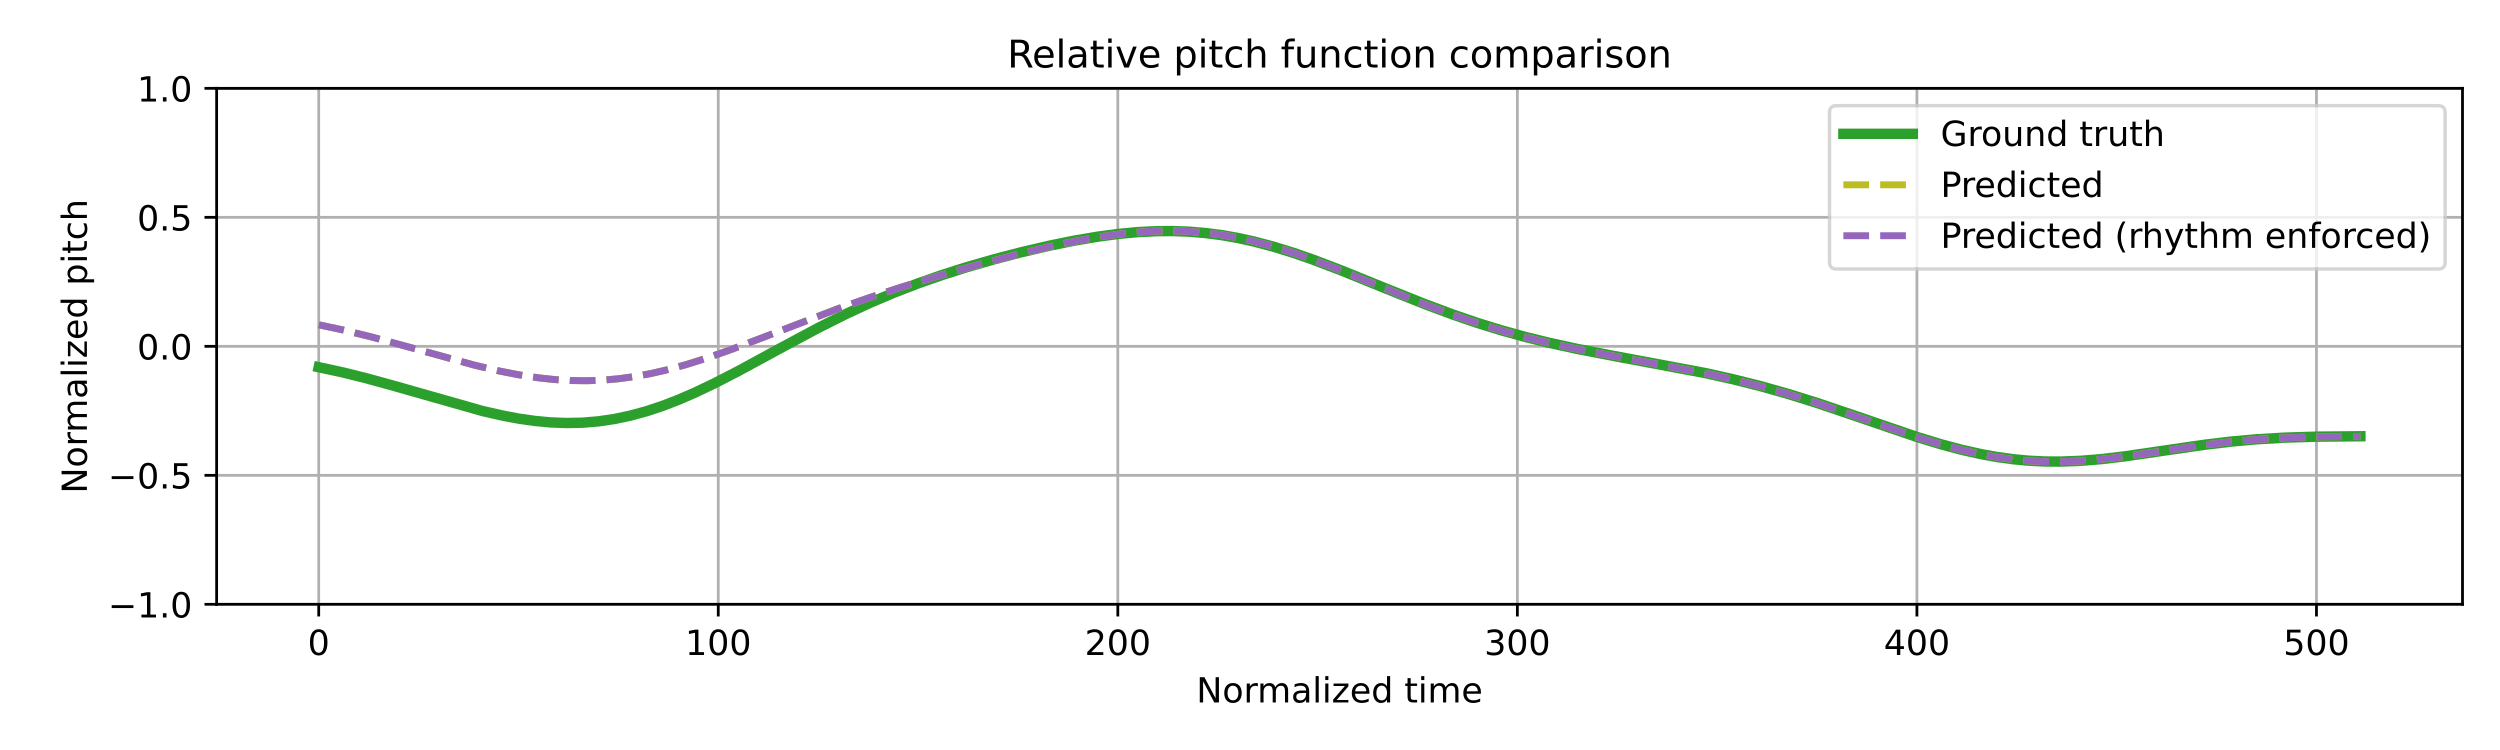
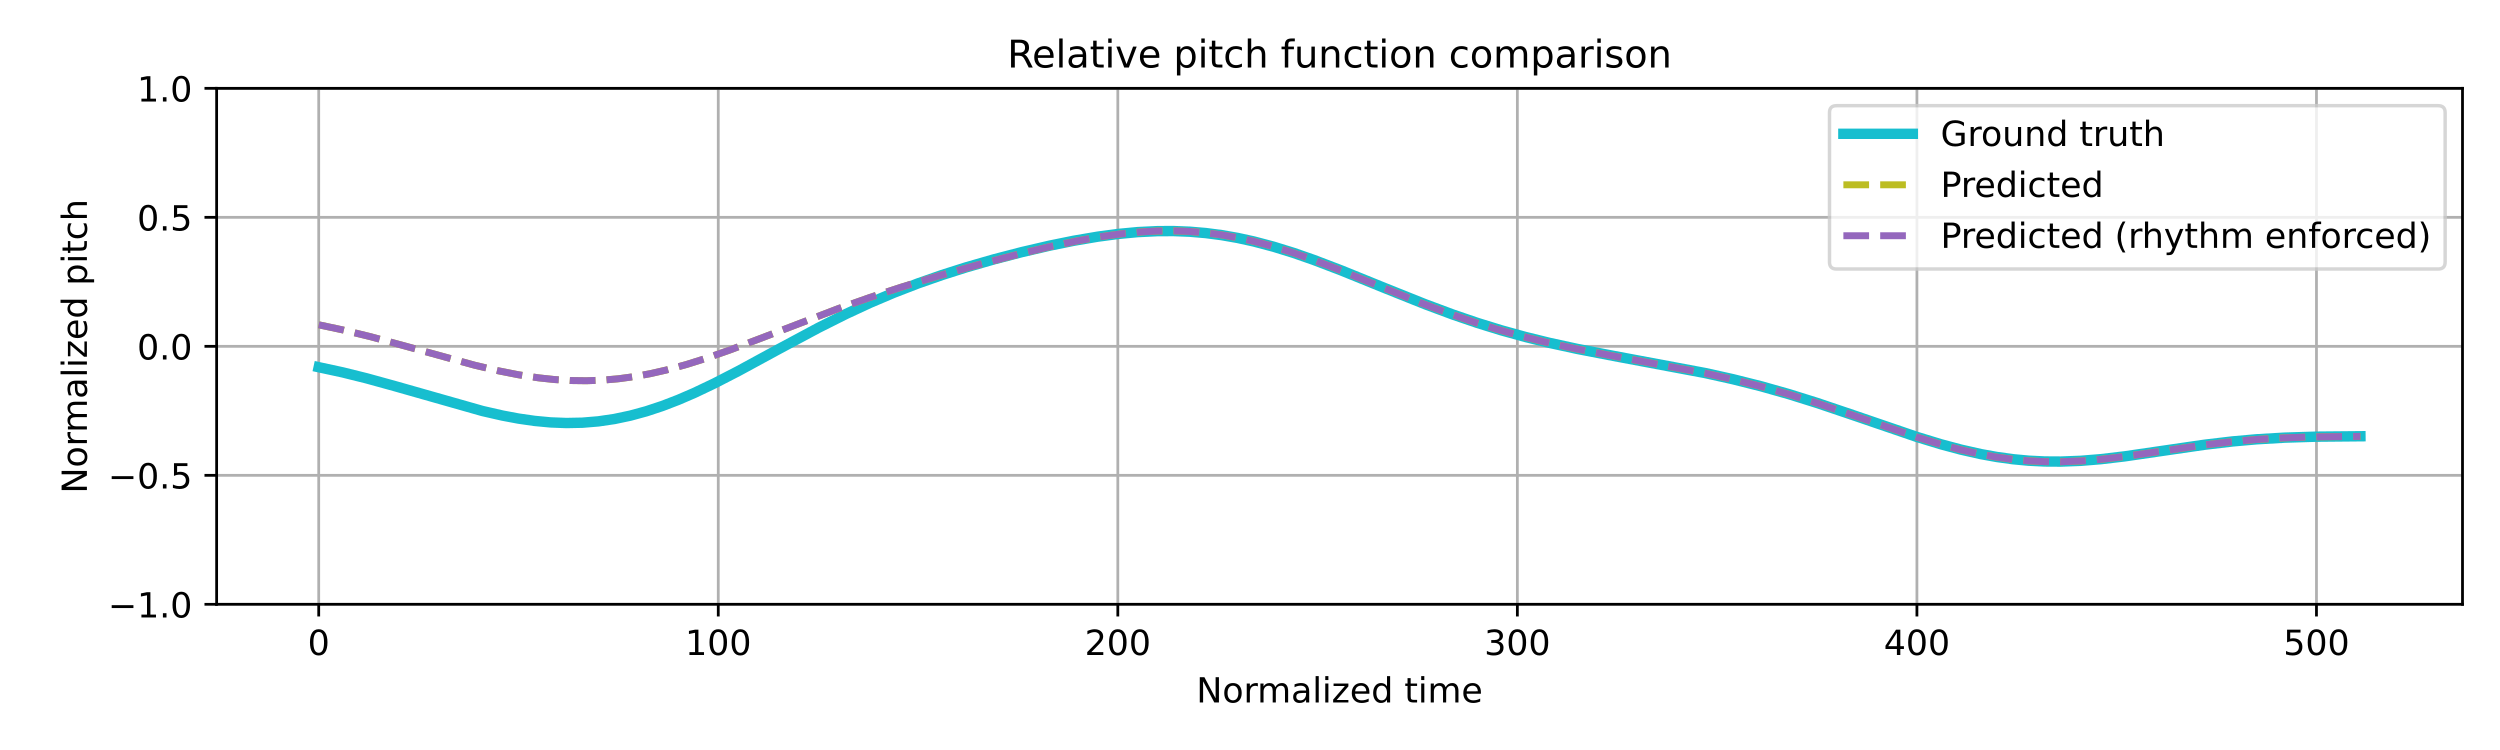
<svg xmlns="http://www.w3.org/2000/svg" xmlns:xlink="http://www.w3.org/1999/xlink" width="720pt" height="216pt" viewBox="0 0 720 216" version="1.1">
  <defs>
    <style type="text/css">*{stroke-linejoin: round; stroke-linecap: butt}</style>
  </defs>
  <g id="figure_1">
    <g id="patch_1">
      <path d="M 0 216  L 720 216  L 720 0  L 0 0  z " style="fill: #ffffff" />
    </g>
    <g id="axes_1">
      <g id="patch_2">
        <path d="M 62.39 174.04  L 709.2 174.04  L 709.2 25.44  L 62.39 25.44  z " style="fill: #ffffff" />
      </g>
      <g id="matplotlib.axis_1">
        <g id="xtick_1">
          <g id="line2d_1">
-             <path d="M 91.79 174.04  L 91.79 25.44  " clip-path="url(#p977c2be54b)" style="fill: none; stroke: #b0b0b0; stroke-width: 0.8; stroke-linecap: square" />
+             <path d="M 91.79 174.04  L 91.79 25.44  " clip-path="url(#pd53ad30698)" style="fill: none; stroke: #b0b0b0; stroke-width: 0.8; stroke-linecap: square" />
          </g>
          <g id="line2d_2">
            <defs>
-               <path id="m5c13a7e410" d="M 0 0  L 0 3.5  " style="stroke: #000000; stroke-width: 0.8" />
-             </defs>
-             <g>
-               <use xlink:href="#m5c13a7e410" x="91.79" y="174.04" style="stroke: #000000; stroke-width: 0.8" />
+               <path id="m71a810848a" d="M 0 0  L 0 3.5  " style="stroke: #000000; stroke-width: 0.8" />
+             </defs>
+             <g>
+               <use xlink:href="#m71a810848a" x="91.79" y="174.04" style="stroke: #000000; stroke-width: 0.8" />
            </g>
          </g>
          <g id="text_1">
            <g transform="translate(88.60921 188.6384) scale(0.1 -0.1)">
              <defs>
                <path id="DejaVuSans-30" d="M 2034 4250  Q 1547 4250 1301 3770  Q 1056 3291 1056 2328  Q 1056 1369 1301 889  Q 1547 409 2034 409  Q 2525 409 2770 889  Q 3016 1369 3016 2328  Q 3016 3291 2770 3770  Q 2525 4250 2034 4250  z M 2034 4750  Q 2819 4750 3233 4129  Q 3647 3509 3647 2328  Q 3647 1150 3233 529  Q 2819 -91 2034 -91  Q 1250 -91 836 529  Q 422 1150 422 2328  Q 422 3509 836 4129  Q 1250 4750 2034 4750  z " transform="scale(0.015625)" />
              </defs>
              <use xlink:href="#DejaVuSans-30" />
            </g>
          </g>
        </g>
        <g id="xtick_2">
          <g id="line2d_3">
-             <path d="M 206.861 174.04  L 206.861 25.44  " clip-path="url(#p977c2be54b)" style="fill: none; stroke: #b0b0b0; stroke-width: 0.8; stroke-linecap: square" />
+             <path d="M 206.861 174.04  L 206.861 25.44  " clip-path="url(#pd53ad30698)" style="fill: none; stroke: #b0b0b0; stroke-width: 0.8; stroke-linecap: square" />
          </g>
          <g id="line2d_4">
            <g>
-               <use xlink:href="#m5c13a7e410" x="206.861" y="174.04" style="stroke: #000000; stroke-width: 0.8" />
+               <use xlink:href="#m71a810848a" x="206.861" y="174.04" style="stroke: #000000; stroke-width: 0.8" />
            </g>
          </g>
          <g id="text_2">
            <g transform="translate(197.317 188.6384) scale(0.1 -0.1)">
              <defs>
                <path id="DejaVuSans-31" d="M 794 531  L 1825 531  L 1825 4091  L 703 3866  L 703 4441  L 1819 4666  L 2450 4666  L 2450 531  L 3481 531  L 3481 0  L 794 0  L 794 531  z " transform="scale(0.015625)" />
              </defs>
              <use xlink:href="#DejaVuSans-31" />
              <use xlink:href="#DejaVuSans-30" transform="translate(63.62305 0)" />
              <use xlink:href="#DejaVuSans-30" transform="translate(127.2461 0)" />
            </g>
          </g>
        </g>
        <g id="xtick_3">
          <g id="line2d_5">
-             <path d="M 321.931 174.04  L 321.931 25.44  " clip-path="url(#p977c2be54b)" style="fill: none; stroke: #b0b0b0; stroke-width: 0.8; stroke-linecap: square" />
+             <path d="M 321.931 174.04  L 321.931 25.44  " clip-path="url(#pd53ad30698)" style="fill: none; stroke: #b0b0b0; stroke-width: 0.8; stroke-linecap: square" />
          </g>
          <g id="line2d_6">
            <g>
-               <use xlink:href="#m5c13a7e410" x="321.931" y="174.04" style="stroke: #000000; stroke-width: 0.8" />
+               <use xlink:href="#m71a810848a" x="321.931" y="174.04" style="stroke: #000000; stroke-width: 0.8" />
            </g>
          </g>
          <g id="text_3">
            <g transform="translate(312.3872 188.6384) scale(0.1 -0.1)">
              <defs>
                <path id="DejaVuSans-32" d="M 1228 531  L 3431 531  L 3431 0  L 469 0  L 469 531  Q 828 903 1448 1529  Q 2069 2156 2228 2338  Q 2531 2678 2651 2914  Q 2772 3150 2772 3378  Q 2772 3750 2511 3984  Q 2250 4219 1831 4219  Q 1534 4219 1204 4116  Q 875 4013 500 3803  L 500 4441  Q 881 4594 1212 4672  Q 1544 4750 1819 4750  Q 2544 4750 2975 4387  Q 3406 4025 3406 3419  Q 3406 3131 3298 2873  Q 3191 2616 2906 2266  Q 2828 2175 2409 1742  Q 1991 1309 1228 531  z " transform="scale(0.015625)" />
              </defs>
              <use xlink:href="#DejaVuSans-32" />
              <use xlink:href="#DejaVuSans-30" transform="translate(63.62305 0)" />
              <use xlink:href="#DejaVuSans-30" transform="translate(127.2461 0)" />
            </g>
          </g>
        </g>
        <g id="xtick_4">
          <g id="line2d_7">
-             <path d="M 437.001 174.04  L 437.001 25.44  " clip-path="url(#p977c2be54b)" style="fill: none; stroke: #b0b0b0; stroke-width: 0.8; stroke-linecap: square" />
+             <path d="M 437.001 174.04  L 437.001 25.44  " clip-path="url(#pd53ad30698)" style="fill: none; stroke: #b0b0b0; stroke-width: 0.8; stroke-linecap: square" />
          </g>
          <g id="line2d_8">
            <g>
-               <use xlink:href="#m5c13a7e410" x="437.001" y="174.04" style="stroke: #000000; stroke-width: 0.8" />
+               <use xlink:href="#m71a810848a" x="437.001" y="174.04" style="stroke: #000000; stroke-width: 0.8" />
            </g>
          </g>
          <g id="text_4">
            <g transform="translate(427.4575 188.6384) scale(0.1 -0.1)">
              <defs>
                <path id="DejaVuSans-33" d="M 2597 2516  Q 3050 2419 3304 2112  Q 3559 1806 3559 1356  Q 3559 666 3084 287  Q 2609 -91 1734 -91  Q 1441 -91 1130 -33  Q 819 25 488 141  L 488 750  Q 750 597 1062 519  Q 1375 441 1716 441  Q 2309 441 2620 675  Q 2931 909 2931 1356  Q 2931 1769 2642 2001  Q 2353 2234 1838 2234  L 1294 2234  L 1294 2753  L 1863 2753  Q 2328 2753 2575 2939  Q 2822 3125 2822 3475  Q 2822 3834 2567 4026  Q 2313 4219 1838 4219  Q 1578 4219 1281 4162  Q 984 4106 628 3988  L 628 4550  Q 988 4650 1302 4700  Q 1616 4750 1894 4750  Q 2613 4750 3031 4423  Q 3450 4097 3450 3541  Q 3450 3153 3228 2886  Q 3006 2619 2597 2516  z " transform="scale(0.015625)" />
              </defs>
              <use xlink:href="#DejaVuSans-33" />
              <use xlink:href="#DejaVuSans-30" transform="translate(63.62305 0)" />
              <use xlink:href="#DejaVuSans-30" transform="translate(127.2461 0)" />
            </g>
          </g>
        </g>
        <g id="xtick_5">
          <g id="line2d_9">
-             <path d="M 552.072 174.04  L 552.072 25.44  " clip-path="url(#p977c2be54b)" style="fill: none; stroke: #b0b0b0; stroke-width: 0.8; stroke-linecap: square" />
+             <path d="M 552.072 174.04  L 552.072 25.44  " clip-path="url(#pd53ad30698)" style="fill: none; stroke: #b0b0b0; stroke-width: 0.8; stroke-linecap: square" />
          </g>
          <g id="line2d_10">
            <g>
-               <use xlink:href="#m5c13a7e410" x="552.072" y="174.04" style="stroke: #000000; stroke-width: 0.8" />
+               <use xlink:href="#m71a810848a" x="552.072" y="174.04" style="stroke: #000000; stroke-width: 0.8" />
            </g>
          </g>
          <g id="text_5">
            <g transform="translate(542.5278 188.6384) scale(0.1 -0.1)">
              <defs>
                <path id="DejaVuSans-34" d="M 2419 4116  L 825 1625  L 2419 1625  L 2419 4116  z M 2253 4666  L 3047 4666  L 3047 1625  L 3713 1625  L 3713 1100  L 3047 1100  L 3047 0  L 2419 0  L 2419 1100  L 313 1100  L 313 1709  L 2253 4666  z " transform="scale(0.015625)" />
              </defs>
              <use xlink:href="#DejaVuSans-34" />
              <use xlink:href="#DejaVuSans-30" transform="translate(63.62305 0)" />
              <use xlink:href="#DejaVuSans-30" transform="translate(127.2461 0)" />
            </g>
          </g>
        </g>
        <g id="xtick_6">
          <g id="line2d_11">
-             <path d="M 667.142 174.04  L 667.142 25.44  " clip-path="url(#p977c2be54b)" style="fill: none; stroke: #b0b0b0; stroke-width: 0.8; stroke-linecap: square" />
+             <path d="M 667.142 174.04  L 667.142 25.44  " clip-path="url(#pd53ad30698)" style="fill: none; stroke: #b0b0b0; stroke-width: 0.8; stroke-linecap: square" />
          </g>
          <g id="line2d_12">
            <g>
-               <use xlink:href="#m5c13a7e410" x="667.142" y="174.04" style="stroke: #000000; stroke-width: 0.8" />
+               <use xlink:href="#m71a810848a" x="667.142" y="174.04" style="stroke: #000000; stroke-width: 0.8" />
            </g>
          </g>
          <g id="text_6">
            <g transform="translate(657.5981 188.6384) scale(0.1 -0.1)">
              <defs>
                <path id="DejaVuSans-35" d="M 691 4666  L 3169 4666  L 3169 4134  L 1269 4134  L 1269 2991  Q 1406 3038 1543 3061  Q 1681 3084 1819 3084  Q 2600 3084 3056 2656  Q 3513 2228 3513 1497  Q 3513 744 3044 326  Q 2575 -91 1722 -91  Q 1428 -91 1123 -41  Q 819 9 494 109  L 494 744  Q 775 591 1075 516  Q 1375 441 1709 441  Q 2250 441 2565 725  Q 2881 1009 2881 1497  Q 2881 1984 2565 2268  Q 2250 2553 1709 2553  Q 1456 2553 1204 2497  Q 953 2441 691 2322  L 691 4666  z " transform="scale(0.015625)" />
              </defs>
              <use xlink:href="#DejaVuSans-35" />
              <use xlink:href="#DejaVuSans-30" transform="translate(63.62305 0)" />
              <use xlink:href="#DejaVuSans-30" transform="translate(127.2461 0)" />
            </g>
          </g>
        </g>
        <g id="text_7">
          <g transform="translate(344.5544 202.3166) scale(0.1 -0.1)">
            <defs>
              <path id="DejaVuSans-4e" d="M 628 4666  L 1478 4666  L 3547 763  L 3547 4666  L 4159 4666  L 4159 0  L 3309 0  L 1241 3903  L 1241 0  L 628 0  L 628 4666  z " transform="scale(0.015625)" />
              <path id="DejaVuSans-6f" d="M 1959 3097  Q 1497 3097 1228 2736  Q 959 2375 959 1747  Q 959 1119 1226 758  Q 1494 397 1959 397  Q 2419 397 2687 759  Q 2956 1122 2956 1747  Q 2956 2369 2687 2733  Q 2419 3097 1959 3097  z M 1959 3584  Q 2709 3584 3137 3096  Q 3566 2609 3566 1747  Q 3566 888 3137 398  Q 2709 -91 1959 -91  Q 1206 -91 779 398  Q 353 888 353 1747  Q 353 2609 779 3096  Q 1206 3584 1959 3584  z " transform="scale(0.015625)" />
              <path id="DejaVuSans-72" d="M 2631 2963  Q 2534 3019 2420 3045  Q 2306 3072 2169 3072  Q 1681 3072 1420 2755  Q 1159 2438 1159 1844  L 1159 0  L 581 0  L 581 3500  L 1159 3500  L 1159 2956  Q 1341 3275 1631 3429  Q 1922 3584 2338 3584  Q 2397 3584 2469 3576  Q 2541 3569 2628 3553  L 2631 2963  z " transform="scale(0.015625)" />
              <path id="DejaVuSans-6d" d="M 3328 2828  Q 3544 3216 3844 3400  Q 4144 3584 4550 3584  Q 5097 3584 5394 3201  Q 5691 2819 5691 2113  L 5691 0  L 5113 0  L 5113 2094  Q 5113 2597 4934 2840  Q 4756 3084 4391 3084  Q 3944 3084 3684 2787  Q 3425 2491 3425 1978  L 3425 0  L 2847 0  L 2847 2094  Q 2847 2600 2669 2842  Q 2491 3084 2119 3084  Q 1678 3084 1418 2786  Q 1159 2488 1159 1978  L 1159 0  L 581 0  L 581 3500  L 1159 3500  L 1159 2956  Q 1356 3278 1631 3431  Q 1906 3584 2284 3584  Q 2666 3584 2933 3390  Q 3200 3197 3328 2828  z " transform="scale(0.015625)" />
              <path id="DejaVuSans-61" d="M 2194 1759  Q 1497 1759 1228 1600  Q 959 1441 959 1056  Q 959 750 1161 570  Q 1363 391 1709 391  Q 2188 391 2477 730  Q 2766 1069 2766 1631  L 2766 1759  L 2194 1759  z M 3341 1997  L 3341 0  L 2766 0  L 2766 531  Q 2569 213 2275 61  Q 1981 -91 1556 -91  Q 1019 -91 701 211  Q 384 513 384 1019  Q 384 1609 779 1909  Q 1175 2209 1959 2209  L 2766 2209  L 2766 2266  Q 2766 2663 2505 2880  Q 2244 3097 1772 3097  Q 1472 3097 1187 3025  Q 903 2953 641 2809  L 641 3341  Q 956 3463 1253 3523  Q 1550 3584 1831 3584  Q 2591 3584 2966 3190  Q 3341 2797 3341 1997  z " transform="scale(0.015625)" />
              <path id="DejaVuSans-6c" d="M 603 4863  L 1178 4863  L 1178 0  L 603 0  L 603 4863  z " transform="scale(0.015625)" />
              <path id="DejaVuSans-69" d="M 603 3500  L 1178 3500  L 1178 0  L 603 0  L 603 3500  z M 603 4863  L 1178 4863  L 1178 4134  L 603 4134  L 603 4863  z " transform="scale(0.015625)" />
              <path id="DejaVuSans-7a" d="M 353 3500  L 3084 3500  L 3084 2975  L 922 459  L 3084 459  L 3084 0  L 275 0  L 275 525  L 2438 3041  L 353 3041  L 353 3500  z " transform="scale(0.015625)" />
              <path id="DejaVuSans-65" d="M 3597 1894  L 3597 1613  L 953 1613  Q 991 1019 1311 708  Q 1631 397 2203 397  Q 2534 397 2845 478  Q 3156 559 3463 722  L 3463 178  Q 3153 47 2828 -22  Q 2503 -91 2169 -91  Q 1331 -91 842 396  Q 353 884 353 1716  Q 353 2575 817 3079  Q 1281 3584 2069 3584  Q 2775 3584 3186 3129  Q 3597 2675 3597 1894  z M 3022 2063  Q 3016 2534 2758 2815  Q 2500 3097 2075 3097  Q 1594 3097 1305 2825  Q 1016 2553 972 2059  L 3022 2063  z " transform="scale(0.015625)" />
              <path id="DejaVuSans-64" d="M 2906 2969  L 2906 4863  L 3481 4863  L 3481 0  L 2906 0  L 2906 525  Q 2725 213 2448 61  Q 2172 -91 1784 -91  Q 1150 -91 751 415  Q 353 922 353 1747  Q 353 2572 751 3078  Q 1150 3584 1784 3584  Q 2172 3584 2448 3432  Q 2725 3281 2906 2969  z M 947 1747  Q 947 1113 1208 752  Q 1469 391 1925 391  Q 2381 391 2643 752  Q 2906 1113 2906 1747  Q 2906 2381 2643 2742  Q 2381 3103 1925 3103  Q 1469 3103 1208 2742  Q 947 2381 947 1747  z " transform="scale(0.015625)" />
              <path id="DejaVuSans-20" transform="scale(0.015625)" />
              <path id="DejaVuSans-74" d="M 1172 4494  L 1172 3500  L 2356 3500  L 2356 3053  L 1172 3053  L 1172 1153  Q 1172 725 1289 603  Q 1406 481 1766 481  L 2356 481  L 2356 0  L 1766 0  Q 1100 0 847 248  Q 594 497 594 1153  L 594 3053  L 172 3053  L 172 3500  L 594 3500  L 594 4494  L 1172 4494  z " transform="scale(0.015625)" />
            </defs>
            <use xlink:href="#DejaVuSans-4e" />
            <use xlink:href="#DejaVuSans-6f" transform="translate(74.80469 0)" />
            <use xlink:href="#DejaVuSans-72" transform="translate(135.9863 0)" />
            <use xlink:href="#DejaVuSans-6d" transform="translate(175.3496 0)" />
            <use xlink:href="#DejaVuSans-61" transform="translate(272.7617 0)" />
            <use xlink:href="#DejaVuSans-6c" transform="translate(334.041 0)" />
            <use xlink:href="#DejaVuSans-69" transform="translate(361.8242 0)" />
            <use xlink:href="#DejaVuSans-7a" transform="translate(389.6074 0)" />
            <use xlink:href="#DejaVuSans-65" transform="translate(442.0977 0)" />
            <use xlink:href="#DejaVuSans-64" transform="translate(503.6211 0)" />
            <use xlink:href="#DejaVuSans-20" transform="translate(567.0977 0)" />
            <use xlink:href="#DejaVuSans-74" transform="translate(598.8848 0)" />
            <use xlink:href="#DejaVuSans-69" transform="translate(638.0938 0)" />
            <use xlink:href="#DejaVuSans-6d" transform="translate(665.877 0)" />
            <use xlink:href="#DejaVuSans-65" transform="translate(763.2891 0)" />
          </g>
        </g>
      </g>
      <g id="matplotlib.axis_2">
        <g id="ytick_1">
          <g id="line2d_13">
-             <path d="M 62.39 174.04  L 709.2 174.04  " clip-path="url(#p977c2be54b)" style="fill: none; stroke: #b0b0b0; stroke-width: 0.8; stroke-linecap: square" />
+             <path d="M 62.39 174.04  L 709.2 174.04  " clip-path="url(#pd53ad30698)" style="fill: none; stroke: #b0b0b0; stroke-width: 0.8; stroke-linecap: square" />
          </g>
          <g id="line2d_14">
            <defs>
-               <path id="m2c8a7ea850" d="M 0 0  L -3.5 0  " style="stroke: #000000; stroke-width: 0.8" />
-             </defs>
-             <g>
-               <use xlink:href="#m2c8a7ea850" x="62.39" y="174.04" style="stroke: #000000; stroke-width: 0.8" />
+               <path id="m4bdd83ddcf" d="M 0 0  L -3.5 0  " style="stroke: #000000; stroke-width: 0.8" />
+             </defs>
+             <g>
+               <use xlink:href="#m4bdd83ddcf" x="62.39" y="174.04" style="stroke: #000000; stroke-width: 0.8" />
            </g>
          </g>
          <g id="text_8">
            <g transform="translate(31.10719 177.8392) scale(0.1 -0.1)">
              <defs>
                <path id="DejaVuSans-2212" d="M 678 2272  L 4684 2272  L 4684 1741  L 678 1741  L 678 2272  z " transform="scale(0.015625)" />
                <path id="DejaVuSans-2e" d="M 684 794  L 1344 794  L 1344 0  L 684 0  L 684 794  z " transform="scale(0.015625)" />
              </defs>
              <use xlink:href="#DejaVuSans-2212" />
              <use xlink:href="#DejaVuSans-31" transform="translate(83.78906 0)" />
              <use xlink:href="#DejaVuSans-2e" transform="translate(147.4121 0)" />
              <use xlink:href="#DejaVuSans-30" transform="translate(179.1992 0)" />
            </g>
          </g>
        </g>
        <g id="ytick_2">
          <g id="line2d_15">
-             <path d="M 62.39 136.89  L 709.2 136.89  " clip-path="url(#p977c2be54b)" style="fill: none; stroke: #b0b0b0; stroke-width: 0.8; stroke-linecap: square" />
+             <path d="M 62.39 136.89  L 709.2 136.89  " clip-path="url(#pd53ad30698)" style="fill: none; stroke: #b0b0b0; stroke-width: 0.8; stroke-linecap: square" />
          </g>
          <g id="line2d_16">
            <g>
-               <use xlink:href="#m2c8a7ea850" x="62.39" y="136.89" style="stroke: #000000; stroke-width: 0.8" />
+               <use xlink:href="#m4bdd83ddcf" x="62.39" y="136.89" style="stroke: #000000; stroke-width: 0.8" />
            </g>
          </g>
          <g id="text_9">
            <g transform="translate(31.10719 140.6892) scale(0.1 -0.1)">
              <use xlink:href="#DejaVuSans-2212" />
              <use xlink:href="#DejaVuSans-30" transform="translate(83.78906 0)" />
              <use xlink:href="#DejaVuSans-2e" transform="translate(147.4121 0)" />
              <use xlink:href="#DejaVuSans-35" transform="translate(179.1992 0)" />
            </g>
          </g>
        </g>
        <g id="ytick_3">
          <g id="line2d_17">
-             <path d="M 62.39 99.74  L 709.2 99.74  " clip-path="url(#p977c2be54b)" style="fill: none; stroke: #b0b0b0; stroke-width: 0.8; stroke-linecap: square" />
+             <path d="M 62.39 99.74  L 709.2 99.74  " clip-path="url(#pd53ad30698)" style="fill: none; stroke: #b0b0b0; stroke-width: 0.8; stroke-linecap: square" />
          </g>
          <g id="line2d_18">
            <g>
-               <use xlink:href="#m2c8a7ea850" x="62.39" y="99.74" style="stroke: #000000; stroke-width: 0.8" />
+               <use xlink:href="#m4bdd83ddcf" x="62.39" y="99.74" style="stroke: #000000; stroke-width: 0.8" />
            </g>
          </g>
          <g id="text_10">
            <g transform="translate(39.48687 103.5392) scale(0.1 -0.1)">
              <use xlink:href="#DejaVuSans-30" />
              <use xlink:href="#DejaVuSans-2e" transform="translate(63.62305 0)" />
              <use xlink:href="#DejaVuSans-30" transform="translate(95.41016 0)" />
            </g>
          </g>
        </g>
        <g id="ytick_4">
          <g id="line2d_19">
-             <path d="M 62.39 62.59  L 709.2 62.59  " clip-path="url(#p977c2be54b)" style="fill: none; stroke: #b0b0b0; stroke-width: 0.8; stroke-linecap: square" />
+             <path d="M 62.39 62.59  L 709.2 62.59  " clip-path="url(#pd53ad30698)" style="fill: none; stroke: #b0b0b0; stroke-width: 0.8; stroke-linecap: square" />
          </g>
          <g id="line2d_20">
            <g>
-               <use xlink:href="#m2c8a7ea850" x="62.39" y="62.59" style="stroke: #000000; stroke-width: 0.8" />
+               <use xlink:href="#m4bdd83ddcf" x="62.39" y="62.59" style="stroke: #000000; stroke-width: 0.8" />
            </g>
          </g>
          <g id="text_11">
            <g transform="translate(39.48687 66.38922) scale(0.1 -0.1)">
              <use xlink:href="#DejaVuSans-30" />
              <use xlink:href="#DejaVuSans-2e" transform="translate(63.62305 0)" />
              <use xlink:href="#DejaVuSans-35" transform="translate(95.41016 0)" />
            </g>
          </g>
        </g>
        <g id="ytick_5">
          <g id="line2d_21">
-             <path d="M 62.39 25.44  L 709.2 25.44  " clip-path="url(#p977c2be54b)" style="fill: none; stroke: #b0b0b0; stroke-width: 0.8; stroke-linecap: square" />
+             <path d="M 62.39 25.44  L 709.2 25.44  " clip-path="url(#pd53ad30698)" style="fill: none; stroke: #b0b0b0; stroke-width: 0.8; stroke-linecap: square" />
          </g>
          <g id="line2d_22">
            <g>
-               <use xlink:href="#m2c8a7ea850" x="62.39" y="25.44" style="stroke: #000000; stroke-width: 0.8" />
+               <use xlink:href="#m4bdd83ddcf" x="62.39" y="25.44" style="stroke: #000000; stroke-width: 0.8" />
            </g>
          </g>
          <g id="text_12">
            <g transform="translate(39.48687 29.23922) scale(0.1 -0.1)">
              <use xlink:href="#DejaVuSans-31" />
              <use xlink:href="#DejaVuSans-2e" transform="translate(63.62305 0)" />
              <use xlink:href="#DejaVuSans-30" transform="translate(95.41016 0)" />
            </g>
          </g>
        </g>
        <g id="text_13">
          <g transform="translate(25.0275 142.1259) rotate(-90) scale(0.1 -0.1)">
            <defs>
              <path id="DejaVuSans-70" d="M 1159 525  L 1159 -1331  L 581 -1331  L 581 3500  L 1159 3500  L 1159 2969  Q 1341 3281 1617 3432  Q 1894 3584 2278 3584  Q 2916 3584 3314 3078  Q 3713 2572 3713 1747  Q 3713 922 3314 415  Q 2916 -91 2278 -91  Q 1894 -91 1617 61  Q 1341 213 1159 525  z M 3116 1747  Q 3116 2381 2855 2742  Q 2594 3103 2138 3103  Q 1681 3103 1420 2742  Q 1159 2381 1159 1747  Q 1159 1113 1420 752  Q 1681 391 2138 391  Q 2594 391 2855 752  Q 3116 1113 3116 1747  z " transform="scale(0.015625)" />
              <path id="DejaVuSans-63" d="M 3122 3366  L 3122 2828  Q 2878 2963 2633 3030  Q 2388 3097 2138 3097  Q 1578 3097 1268 2742  Q 959 2388 959 1747  Q 959 1106 1268 751  Q 1578 397 2138 397  Q 2388 397 2633 464  Q 2878 531 3122 666  L 3122 134  Q 2881 22 2623 -34  Q 2366 -91 2075 -91  Q 1284 -91 818 406  Q 353 903 353 1747  Q 353 2603 823 3093  Q 1294 3584 2113 3584  Q 2378 3584 2631 3529  Q 2884 3475 3122 3366  z " transform="scale(0.015625)" />
              <path id="DejaVuSans-68" d="M 3513 2113  L 3513 0  L 2938 0  L 2938 2094  Q 2938 2591 2744 2837  Q 2550 3084 2163 3084  Q 1697 3084 1428 2787  Q 1159 2491 1159 1978  L 1159 0  L 581 0  L 581 4863  L 1159 4863  L 1159 2956  Q 1366 3272 1645 3428  Q 1925 3584 2291 3584  Q 2894 3584 3203 3211  Q 3513 2838 3513 2113  z " transform="scale(0.015625)" />
            </defs>
            <use xlink:href="#DejaVuSans-4e" />
            <use xlink:href="#DejaVuSans-6f" transform="translate(74.80469 0)" />
            <use xlink:href="#DejaVuSans-72" transform="translate(135.9863 0)" />
            <use xlink:href="#DejaVuSans-6d" transform="translate(175.3496 0)" />
            <use xlink:href="#DejaVuSans-61" transform="translate(272.7617 0)" />
            <use xlink:href="#DejaVuSans-6c" transform="translate(334.041 0)" />
            <use xlink:href="#DejaVuSans-69" transform="translate(361.8242 0)" />
            <use xlink:href="#DejaVuSans-7a" transform="translate(389.6074 0)" />
            <use xlink:href="#DejaVuSans-65" transform="translate(442.0977 0)" />
            <use xlink:href="#DejaVuSans-64" transform="translate(503.6211 0)" />
            <use xlink:href="#DejaVuSans-20" transform="translate(567.0977 0)" />
            <use xlink:href="#DejaVuSans-70" transform="translate(598.8848 0)" />
            <use xlink:href="#DejaVuSans-69" transform="translate(662.3613 0)" />
            <use xlink:href="#DejaVuSans-74" transform="translate(690.1445 0)" />
            <use xlink:href="#DejaVuSans-63" transform="translate(729.3535 0)" />
            <use xlink:href="#DejaVuSans-68" transform="translate(784.334 0)" />
          </g>
        </g>
      </g>
      <g id="line2d_23">
-         <path d="M 91.79 105.756  L 98.695 107.249  L 105.599 108.963  L 113.654 111.184  L 138.969 118.375  L 144.723 119.688  L 149.326 120.553  L 153.928 121.217  L 158.531 121.652  L 163.134 121.832  L 167.737 121.737  L 172.34 121.353  L 176.942 120.674  L 181.545 119.702  L 186.148 118.446  L 190.751 116.921  L 195.354 115.151  L 199.957 113.165  L 205.71 110.429  L 212.614 106.873  L 224.121 100.622  L 235.628 94.45  L 243.683 90.41  L 250.587 87.21  L 257.492 84.28  L 264.396 81.617  L 271.3 79.204  L 278.204 77.011  L 286.259 74.691  L 294.314 72.599  L 302.369 70.731  L 309.273 69.33  L 316.177 68.155  L 321.931 67.386  L 327.685 66.845  L 333.438 66.565  L 338.041 66.549  L 342.644 66.732  L 347.246 67.121  L 351.849 67.719  L 356.452 68.526  L 361.055 69.533  L 366.808 71.056  L 372.562 72.84  L 378.315 74.842  L 386.37 77.915  L 399.028 83.053  L 410.535 87.653  L 418.59 90.648  L 425.494 93.002  L 432.398 95.135  L 439.303 97.043  L 446.207 98.739  L 454.262 100.491  L 464.618 102.486  L 491.084 107.438  L 499.139 109.226  L 507.194 111.249  L 515.249 113.527  L 523.304 116.045  L 533.66 119.545  L 552.072 125.84  L 558.976 127.945  L 564.729 129.486  L 570.483 130.781  L 575.086 131.613  L 579.688 132.249  L 584.291 132.68  L 588.894 132.907  L 593.497 132.936  L 599.25 132.715  L 605.004 132.246  L 611.908 131.432  L 622.264 129.922  L 634.922 128.081  L 642.977 127.131  L 649.881 126.519  L 657.936 126.043  L 667.142 125.759  L 679.8 125.642  L 679.8 125.642  " clip-path="url(#p977c2be54b)" style="fill: none; stroke: #2ca02c; stroke-width: 3; stroke-linecap: square" />
+         <path d="M 91.79 105.756  L 98.695 107.249  L 105.599 108.963  L 113.654 111.184  L 138.969 118.375  L 144.723 119.688  L 149.326 120.553  L 153.928 121.217  L 158.531 121.652  L 163.134 121.832  L 167.737 121.737  L 172.34 121.353  L 176.942 120.674  L 181.545 119.702  L 186.148 118.446  L 190.751 116.921  L 195.354 115.151  L 199.957 113.165  L 205.71 110.429  L 212.614 106.873  L 224.121 100.622  L 235.628 94.45  L 243.683 90.41  L 250.587 87.21  L 257.492 84.28  L 264.396 81.617  L 271.3 79.204  L 278.204 77.011  L 286.259 74.691  L 294.314 72.599  L 302.369 70.731  L 309.273 69.33  L 316.177 68.155  L 321.931 67.386  L 327.685 66.845  L 333.438 66.565  L 338.041 66.549  L 342.644 66.732  L 347.246 67.121  L 351.849 67.719  L 356.452 68.526  L 361.055 69.533  L 366.808 71.056  L 372.562 72.84  L 378.315 74.842  L 386.37 77.915  L 399.028 83.053  L 410.535 87.653  L 418.59 90.648  L 425.494 93.002  L 432.398 95.135  L 439.303 97.043  L 446.207 98.739  L 454.262 100.491  L 464.618 102.486  L 491.084 107.438  L 499.139 109.226  L 507.194 111.249  L 515.249 113.527  L 523.304 116.045  L 533.66 119.545  L 552.072 125.84  L 558.976 127.945  L 564.729 129.486  L 570.483 130.781  L 575.086 131.613  L 579.688 132.249  L 584.291 132.68  L 588.894 132.907  L 593.497 132.936  L 599.25 132.715  L 605.004 132.246  L 611.908 131.432  L 622.264 129.922  L 634.922 128.081  L 642.977 127.131  L 649.881 126.519  L 657.936 126.043  L 667.142 125.759  L 679.8 125.642  L 679.8 125.642  " clip-path="url(#pd53ad30698)" style="fill: none; stroke: #17becf; stroke-width: 3; stroke-linecap: square" />
      </g>
      <g id="line2d_24">
-         <path d="M 91.79 93.541  L 98.695 95.012  L 106.75 96.976  L 115.955 99.462  L 136.668 105.17  L 143.572 106.798  L 149.326 107.934  L 155.079 108.816  L 159.682 109.309  L 164.285 109.593  L 168.888 109.656  L 173.49 109.488  L 178.093 109.089  L 182.696 108.461  L 187.299 107.614  L 191.902 106.563  L 197.655 104.992  L 203.409 103.18  L 210.313 100.76  L 219.518 97.274  L 241.382 88.895  L 250.587 85.646  L 259.793 82.631  L 270.149 79.494  L 281.656 76.257  L 293.163 73.245  L 302.369 71.038  L 310.424 69.334  L 317.328 68.114  L 323.082 67.321  L 328.835 66.773  L 333.438 66.536  L 338.041 66.495  L 342.644 66.663  L 347.246 67.047  L 351.849 67.648  L 356.452 68.465  L 361.055 69.488  L 365.658 70.703  L 371.411 72.464  L 377.165 74.452  L 384.069 77.065  L 394.425 81.252  L 409.384 87.302  L 417.439 90.324  L 424.344 92.704  L 431.248 94.863  L 438.152 96.797  L 445.056 98.517  L 453.111 100.291  L 463.467 102.306  L 491.084 107.479  L 499.139 109.272  L 507.194 111.3  L 515.249 113.581  L 523.304 116.1  L 533.66 119.6  L 552.072 125.891  L 558.976 127.995  L 564.729 129.535  L 570.483 130.829  L 575.086 131.66  L 579.688 132.296  L 584.291 132.727  L 588.894 132.954  L 593.497 132.983  L 599.25 132.762  L 605.004 132.293  L 611.908 131.479  L 622.264 129.971  L 634.922 128.13  L 642.977 127.181  L 649.881 126.568  L 657.936 126.092  L 667.142 125.809  L 679.8 125.692  L 679.8 125.692  " clip-path="url(#p977c2be54b)" style="fill: none; stroke-dasharray: 7.4,3.2; stroke-dashoffset: 0; stroke: #bcbd22; stroke-width: 2" />
+         <path d="M 91.79 93.541  L 98.695 95.012  L 106.75 96.976  L 115.955 99.462  L 136.668 105.17  L 143.572 106.798  L 149.326 107.934  L 155.079 108.816  L 159.682 109.309  L 164.285 109.593  L 168.888 109.656  L 173.49 109.488  L 178.093 109.089  L 182.696 108.461  L 187.299 107.614  L 191.902 106.563  L 197.655 104.992  L 203.409 103.18  L 210.313 100.76  L 219.518 97.274  L 241.382 88.895  L 250.587 85.646  L 259.793 82.631  L 270.149 79.494  L 281.656 76.257  L 293.163 73.245  L 302.369 71.038  L 310.424 69.334  L 317.328 68.114  L 323.082 67.321  L 328.835 66.773  L 333.438 66.536  L 338.041 66.495  L 342.644 66.663  L 347.246 67.047  L 351.849 67.648  L 356.452 68.465  L 361.055 69.488  L 365.658 70.703  L 371.411 72.464  L 377.165 74.452  L 384.069 77.065  L 394.425 81.252  L 409.384 87.302  L 417.439 90.324  L 424.344 92.704  L 431.248 94.863  L 438.152 96.797  L 445.056 98.517  L 453.111 100.291  L 463.467 102.306  L 491.084 107.479  L 499.139 109.272  L 507.194 111.3  L 515.249 113.581  L 523.304 116.1  L 533.66 119.6  L 552.072 125.891  L 558.976 127.995  L 564.729 129.535  L 570.483 130.829  L 575.086 131.66  L 579.688 132.296  L 584.291 132.727  L 588.894 132.954  L 593.497 132.983  L 599.25 132.762  L 605.004 132.293  L 611.908 131.479  L 622.264 129.971  L 634.922 128.13  L 642.977 127.181  L 649.881 126.568  L 657.936 126.092  L 667.142 125.809  L 679.8 125.692  L 679.8 125.692  " clip-path="url(#pd53ad30698)" style="fill: none; stroke-dasharray: 7.4,3.2; stroke-dashoffset: 0; stroke: #bcbd22; stroke-width: 2" />
      </g>
      <g id="line2d_25">
-         <path d="M 91.79 93.541  L 98.695 95.012  L 106.75 96.976  L 115.955 99.462  L 136.668 105.17  L 143.572 106.798  L 149.326 107.934  L 155.079 108.816  L 159.682 109.309  L 164.285 109.593  L 168.888 109.656  L 173.49 109.488  L 178.093 109.089  L 182.696 108.461  L 187.299 107.614  L 191.902 106.563  L 197.655 104.992  L 203.409 103.18  L 210.313 100.76  L 219.518 97.274  L 241.382 88.895  L 250.587 85.646  L 259.793 82.631  L 270.149 79.494  L 281.656 76.257  L 293.163 73.245  L 302.369 71.038  L 310.424 69.334  L 317.328 68.114  L 323.082 67.321  L 328.835 66.773  L 333.438 66.536  L 338.041 66.495  L 342.644 66.663  L 347.246 67.047  L 351.849 67.648  L 356.452 68.465  L 361.055 69.488  L 365.658 70.703  L 371.411 72.464  L 377.165 74.452  L 384.069 77.065  L 394.425 81.252  L 409.384 87.302  L 417.439 90.324  L 424.344 92.704  L 431.248 94.863  L 438.152 96.797  L 445.056 98.517  L 453.111 100.291  L 463.467 102.306  L 491.084 107.479  L 499.139 109.272  L 507.194 111.3  L 515.249 113.581  L 523.304 116.1  L 533.66 119.6  L 552.072 125.891  L 558.976 127.995  L 564.729 129.535  L 570.483 130.829  L 575.086 131.66  L 579.688 132.296  L 584.291 132.727  L 588.894 132.954  L 593.497 132.983  L 599.25 132.762  L 605.004 132.293  L 611.908 131.479  L 622.264 129.971  L 634.922 128.13  L 642.977 127.181  L 649.881 126.568  L 657.936 126.092  L 667.142 125.809  L 679.8 125.692  L 679.8 125.692  " clip-path="url(#p977c2be54b)" style="fill: none; stroke-dasharray: 7.4,3.2; stroke-dashoffset: 0; stroke: #9467bd; stroke-width: 2" />
+         <path d="M 91.79 93.541  L 98.695 95.012  L 106.75 96.976  L 115.955 99.462  L 136.668 105.17  L 143.572 106.798  L 149.326 107.934  L 155.079 108.816  L 159.682 109.309  L 164.285 109.593  L 168.888 109.656  L 173.49 109.488  L 178.093 109.089  L 182.696 108.461  L 187.299 107.614  L 191.902 106.563  L 197.655 104.992  L 203.409 103.18  L 210.313 100.76  L 219.518 97.274  L 241.382 88.895  L 250.587 85.646  L 259.793 82.631  L 270.149 79.494  L 281.656 76.257  L 293.163 73.245  L 302.369 71.038  L 310.424 69.334  L 317.328 68.114  L 323.082 67.321  L 328.835 66.773  L 333.438 66.536  L 338.041 66.495  L 342.644 66.663  L 347.246 67.047  L 351.849 67.648  L 356.452 68.465  L 361.055 69.488  L 365.658 70.703  L 371.411 72.464  L 377.165 74.452  L 384.069 77.065  L 394.425 81.252  L 409.384 87.302  L 417.439 90.324  L 424.344 92.704  L 431.248 94.863  L 438.152 96.797  L 445.056 98.517  L 453.111 100.291  L 463.467 102.306  L 491.084 107.479  L 499.139 109.272  L 507.194 111.3  L 515.249 113.581  L 523.304 116.1  L 533.66 119.6  L 552.072 125.891  L 558.976 127.995  L 564.729 129.535  L 570.483 130.829  L 575.086 131.66  L 579.688 132.296  L 584.291 132.727  L 588.894 132.954  L 593.497 132.983  L 599.25 132.762  L 605.004 132.293  L 611.908 131.479  L 622.264 129.971  L 634.922 128.13  L 642.977 127.181  L 649.881 126.568  L 657.936 126.092  L 667.142 125.809  L 679.8 125.692  L 679.8 125.692  " clip-path="url(#pd53ad30698)" style="fill: none; stroke-dasharray: 7.4,3.2; stroke-dashoffset: 0; stroke: #9467bd; stroke-width: 2" />
      </g>
      <g id="patch_3">
        <path d="M 62.39 174.04  L 62.39 25.44  " style="fill: none; stroke: #000000; stroke-width: 0.8; stroke-linejoin: miter; stroke-linecap: square" />
      </g>
      <g id="patch_4">
        <path d="M 709.2 174.04  L 709.2 25.44  " style="fill: none; stroke: #000000; stroke-width: 0.8; stroke-linejoin: miter; stroke-linecap: square" />
      </g>
      <g id="patch_5">
        <path d="M 62.39 174.04  L 709.2 174.04  " style="fill: none; stroke: #000000; stroke-width: 0.8; stroke-linejoin: miter; stroke-linecap: square" />
      </g>
      <g id="patch_6">
        <path d="M 62.39 25.44  L 709.2 25.44  " style="fill: none; stroke: #000000; stroke-width: 0.8; stroke-linejoin: miter; stroke-linecap: square" />
      </g>
      <g id="text_14">
        <g transform="translate(290.1045 19.44) scale(0.11 -0.11)">
          <defs>
            <path id="DejaVuSans-52" d="M 2841 2188  Q 3044 2119 3236 1894  Q 3428 1669 3622 1275  L 4263 0  L 3584 0  L 2988 1197  Q 2756 1666 2539 1819  Q 2322 1972 1947 1972  L 1259 1972  L 1259 0  L 628 0  L 628 4666  L 2053 4666  Q 2853 4666 3247 4331  Q 3641 3997 3641 3322  Q 3641 2881 3436 2590  Q 3231 2300 2841 2188  z M 1259 4147  L 1259 2491  L 2053 2491  Q 2509 2491 2742 2702  Q 2975 2913 2975 3322  Q 2975 3731 2742 3939  Q 2509 4147 2053 4147  L 1259 4147  z " transform="scale(0.015625)" />
            <path id="DejaVuSans-76" d="M 191 3500  L 800 3500  L 1894 563  L 2988 3500  L 3597 3500  L 2284 0  L 1503 0  L 191 3500  z " transform="scale(0.015625)" />
            <path id="DejaVuSans-66" d="M 2375 4863  L 2375 4384  L 1825 4384  Q 1516 4384 1395 4259  Q 1275 4134 1275 3809  L 1275 3500  L 2222 3500  L 2222 3053  L 1275 3053  L 1275 0  L 697 0  L 697 3053  L 147 3053  L 147 3500  L 697 3500  L 697 3744  Q 697 4328 969 4595  Q 1241 4863 1831 4863  L 2375 4863  z " transform="scale(0.015625)" />
            <path id="DejaVuSans-75" d="M 544 1381  L 544 3500  L 1119 3500  L 1119 1403  Q 1119 906 1312 657  Q 1506 409 1894 409  Q 2359 409 2629 706  Q 2900 1003 2900 1516  L 2900 3500  L 3475 3500  L 3475 0  L 2900 0  L 2900 538  Q 2691 219 2414 64  Q 2138 -91 1772 -91  Q 1169 -91 856 284  Q 544 659 544 1381  z M 1991 3584  L 1991 3584  z " transform="scale(0.015625)" />
            <path id="DejaVuSans-6e" d="M 3513 2113  L 3513 0  L 2938 0  L 2938 2094  Q 2938 2591 2744 2837  Q 2550 3084 2163 3084  Q 1697 3084 1428 2787  Q 1159 2491 1159 1978  L 1159 0  L 581 0  L 581 3500  L 1159 3500  L 1159 2956  Q 1366 3272 1645 3428  Q 1925 3584 2291 3584  Q 2894 3584 3203 3211  Q 3513 2838 3513 2113  z " transform="scale(0.015625)" />
            <path id="DejaVuSans-73" d="M 2834 3397  L 2834 2853  Q 2591 2978 2328 3040  Q 2066 3103 1784 3103  Q 1356 3103 1142 2972  Q 928 2841 928 2578  Q 928 2378 1081 2264  Q 1234 2150 1697 2047  L 1894 2003  Q 2506 1872 2764 1633  Q 3022 1394 3022 966  Q 3022 478 2636 193  Q 2250 -91 1575 -91  Q 1294 -91 989 -36  Q 684 19 347 128  L 347 722  Q 666 556 975 473  Q 1284 391 1588 391  Q 1994 391 2212 530  Q 2431 669 2431 922  Q 2431 1156 2273 1281  Q 2116 1406 1581 1522  L 1381 1569  Q 847 1681 609 1914  Q 372 2147 372 2553  Q 372 3047 722 3315  Q 1072 3584 1716 3584  Q 2034 3584 2315 3537  Q 2597 3491 2834 3397  z " transform="scale(0.015625)" />
          </defs>
          <use xlink:href="#DejaVuSans-52" />
          <use xlink:href="#DejaVuSans-65" transform="translate(64.98242 0)" />
          <use xlink:href="#DejaVuSans-6c" transform="translate(126.5059 0)" />
          <use xlink:href="#DejaVuSans-61" transform="translate(154.2891 0)" />
          <use xlink:href="#DejaVuSans-74" transform="translate(215.5684 0)" />
          <use xlink:href="#DejaVuSans-69" transform="translate(254.7773 0)" />
          <use xlink:href="#DejaVuSans-76" transform="translate(282.5605 0)" />
          <use xlink:href="#DejaVuSans-65" transform="translate(341.7402 0)" />
          <use xlink:href="#DejaVuSans-20" transform="translate(403.2637 0)" />
          <use xlink:href="#DejaVuSans-70" transform="translate(435.0508 0)" />
          <use xlink:href="#DejaVuSans-69" transform="translate(498.5273 0)" />
          <use xlink:href="#DejaVuSans-74" transform="translate(526.3105 0)" />
          <use xlink:href="#DejaVuSans-63" transform="translate(565.5195 0)" />
          <use xlink:href="#DejaVuSans-68" transform="translate(620.5 0)" />
          <use xlink:href="#DejaVuSans-20" transform="translate(683.8789 0)" />
          <use xlink:href="#DejaVuSans-66" transform="translate(715.666 0)" />
          <use xlink:href="#DejaVuSans-75" transform="translate(750.8711 0)" />
          <use xlink:href="#DejaVuSans-6e" transform="translate(814.25 0)" />
          <use xlink:href="#DejaVuSans-63" transform="translate(877.6289 0)" />
          <use xlink:href="#DejaVuSans-74" transform="translate(932.6094 0)" />
          <use xlink:href="#DejaVuSans-69" transform="translate(971.8184 0)" />
          <use xlink:href="#DejaVuSans-6f" transform="translate(999.6016 0)" />
          <use xlink:href="#DejaVuSans-6e" transform="translate(1060.783 0)" />
          <use xlink:href="#DejaVuSans-20" transform="translate(1124.162 0)" />
          <use xlink:href="#DejaVuSans-63" transform="translate(1155.949 0)" />
          <use xlink:href="#DejaVuSans-6f" transform="translate(1210.93 0)" />
          <use xlink:href="#DejaVuSans-6d" transform="translate(1272.111 0)" />
          <use xlink:href="#DejaVuSans-70" transform="translate(1369.523 0)" />
          <use xlink:href="#DejaVuSans-61" transform="translate(1433 0)" />
          <use xlink:href="#DejaVuSans-72" transform="translate(1494.279 0)" />
          <use xlink:href="#DejaVuSans-69" transform="translate(1535.393 0)" />
          <use xlink:href="#DejaVuSans-73" transform="translate(1563.176 0)" />
          <use xlink:href="#DejaVuSans-6f" transform="translate(1615.275 0)" />
          <use xlink:href="#DejaVuSans-6e" transform="translate(1676.457 0)" />
        </g>
      </g>
      <g id="legend_1">
        <g id="patch_7">
          <path d="M 528.894 77.474  L 702.2 77.474  Q 704.2 77.474 704.2 75.474  L 704.2 32.44  Q 704.2 30.44 702.2 30.44  L 528.894 30.44  Q 526.894 30.44 526.894 32.44  L 526.894 75.474  Q 526.894 77.474 528.894 77.474  z " style="fill: #ffffff; opacity: 0.8; stroke: #cccccc; stroke-linejoin: miter" />
        </g>
        <g id="line2d_26">
-           <path d="M 530.894 38.538  L 540.894 38.538  L 550.894 38.538  " style="fill: none; stroke: #2ca02c; stroke-width: 3; stroke-linecap: square" />
+           <path d="M 530.894 38.538  L 540.894 38.538  L 550.894 38.538  " style="fill: none; stroke: #17becf; stroke-width: 3; stroke-linecap: square" />
        </g>
        <g id="text_15">
          <g transform="translate(558.8937 42.03844) scale(0.1 -0.1)">
            <defs>
              <path id="DejaVuSans-47" d="M 3809 666  L 3809 1919  L 2778 1919  L 2778 2438  L 4434 2438  L 4434 434  Q 4069 175 3628 42  Q 3188 -91 2688 -91  Q 1594 -91 976 548  Q 359 1188 359 2328  Q 359 3472 976 4111  Q 1594 4750 2688 4750  Q 3144 4750 3555 4637  Q 3966 4525 4313 4306  L 4313 3634  Q 3963 3931 3569 4081  Q 3175 4231 2741 4231  Q 1884 4231 1454 3753  Q 1025 3275 1025 2328  Q 1025 1384 1454 906  Q 1884 428 2741 428  Q 3075 428 3337 486  Q 3600 544 3809 666  z " transform="scale(0.015625)" />
            </defs>
            <use xlink:href="#DejaVuSans-47" />
            <use xlink:href="#DejaVuSans-72" transform="translate(77.49023 0)" />
            <use xlink:href="#DejaVuSans-6f" transform="translate(116.3535 0)" />
            <use xlink:href="#DejaVuSans-75" transform="translate(177.5352 0)" />
            <use xlink:href="#DejaVuSans-6e" transform="translate(240.9141 0)" />
            <use xlink:href="#DejaVuSans-64" transform="translate(304.293 0)" />
            <use xlink:href="#DejaVuSans-20" transform="translate(367.7695 0)" />
            <use xlink:href="#DejaVuSans-74" transform="translate(399.5566 0)" />
            <use xlink:href="#DejaVuSans-72" transform="translate(438.7656 0)" />
            <use xlink:href="#DejaVuSans-75" transform="translate(479.8789 0)" />
            <use xlink:href="#DejaVuSans-74" transform="translate(543.2578 0)" />
            <use xlink:href="#DejaVuSans-68" transform="translate(582.4668 0)" />
          </g>
        </g>
        <g id="line2d_27">
          <path d="M 530.894 53.217  L 540.894 53.217  L 550.894 53.217  " style="fill: none; stroke-dasharray: 7.4,3.2; stroke-dashoffset: 0; stroke: #bcbd22; stroke-width: 2" />
        </g>
        <g id="text_16">
          <g transform="translate(558.8937 56.71656) scale(0.1 -0.1)">
            <defs>
              <path id="DejaVuSans-50" d="M 1259 4147  L 1259 2394  L 2053 2394  Q 2494 2394 2734 2622  Q 2975 2850 2975 3272  Q 2975 3691 2734 3919  Q 2494 4147 2053 4147  L 1259 4147  z M 628 4666  L 2053 4666  Q 2838 4666 3239 4311  Q 3641 3956 3641 3272  Q 3641 2581 3239 2228  Q 2838 1875 2053 1875  L 1259 1875  L 1259 0  L 628 0  L 628 4666  z " transform="scale(0.015625)" />
            </defs>
            <use xlink:href="#DejaVuSans-50" />
            <use xlink:href="#DejaVuSans-72" transform="translate(58.55273 0)" />
            <use xlink:href="#DejaVuSans-65" transform="translate(97.41602 0)" />
            <use xlink:href="#DejaVuSans-64" transform="translate(158.9395 0)" />
            <use xlink:href="#DejaVuSans-69" transform="translate(222.416 0)" />
            <use xlink:href="#DejaVuSans-63" transform="translate(250.1992 0)" />
            <use xlink:href="#DejaVuSans-74" transform="translate(305.1797 0)" />
            <use xlink:href="#DejaVuSans-65" transform="translate(344.3887 0)" />
            <use xlink:href="#DejaVuSans-64" transform="translate(405.9121 0)" />
          </g>
        </g>
        <g id="line2d_28">
          <path d="M 530.894 67.895  L 540.894 67.895  L 550.894 67.895  " style="fill: none; stroke-dasharray: 7.4,3.2; stroke-dashoffset: 0; stroke: #9467bd; stroke-width: 2" />
        </g>
        <g id="text_17">
          <g transform="translate(558.8937 71.39469) scale(0.1 -0.1)">
            <defs>
              <path id="DejaVuSans-28" d="M 1984 4856  Q 1566 4138 1362 3434  Q 1159 2731 1159 2009  Q 1159 1288 1364 580  Q 1569 -128 1984 -844  L 1484 -844  Q 1016 -109 783 600  Q 550 1309 550 2009  Q 550 2706 781 3412  Q 1013 4119 1484 4856  L 1984 4856  z " transform="scale(0.015625)" />
              <path id="DejaVuSans-79" d="M 2059 -325  Q 1816 -950 1584 -1140  Q 1353 -1331 966 -1331  L 506 -1331  L 506 -850  L 844 -850  Q 1081 -850 1212 -737  Q 1344 -625 1503 -206  L 1606 56  L 191 3500  L 800 3500  L 1894 763  L 2988 3500  L 3597 3500  L 2059 -325  z " transform="scale(0.015625)" />
              <path id="DejaVuSans-29" d="M 513 4856  L 1013 4856  Q 1481 4119 1714 3412  Q 1947 2706 1947 2009  Q 1947 1309 1714 600  Q 1481 -109 1013 -844  L 513 -844  Q 928 -128 1133 580  Q 1338 1288 1338 2009  Q 1338 2731 1133 3434  Q 928 4138 513 4856  z " transform="scale(0.015625)" />
            </defs>
            <use xlink:href="#DejaVuSans-50" />
            <use xlink:href="#DejaVuSans-72" transform="translate(58.55273 0)" />
            <use xlink:href="#DejaVuSans-65" transform="translate(97.41602 0)" />
            <use xlink:href="#DejaVuSans-64" transform="translate(158.9395 0)" />
            <use xlink:href="#DejaVuSans-69" transform="translate(222.416 0)" />
            <use xlink:href="#DejaVuSans-63" transform="translate(250.1992 0)" />
            <use xlink:href="#DejaVuSans-74" transform="translate(305.1797 0)" />
            <use xlink:href="#DejaVuSans-65" transform="translate(344.3887 0)" />
            <use xlink:href="#DejaVuSans-64" transform="translate(405.9121 0)" />
            <use xlink:href="#DejaVuSans-20" transform="translate(469.3887 0)" />
            <use xlink:href="#DejaVuSans-28" transform="translate(501.1758 0)" />
            <use xlink:href="#DejaVuSans-72" transform="translate(540.1895 0)" />
            <use xlink:href="#DejaVuSans-68" transform="translate(579.5527 0)" />
            <use xlink:href="#DejaVuSans-79" transform="translate(642.9316 0)" />
            <use xlink:href="#DejaVuSans-74" transform="translate(702.1113 0)" />
            <use xlink:href="#DejaVuSans-68" transform="translate(741.3203 0)" />
            <use xlink:href="#DejaVuSans-6d" transform="translate(804.6992 0)" />
            <use xlink:href="#DejaVuSans-20" transform="translate(902.1113 0)" />
            <use xlink:href="#DejaVuSans-65" transform="translate(933.8984 0)" />
            <use xlink:href="#DejaVuSans-6e" transform="translate(995.4219 0)" />
            <use xlink:href="#DejaVuSans-66" transform="translate(1058.801 0)" />
            <use xlink:href="#DejaVuSans-6f" transform="translate(1094.006 0)" />
            <use xlink:href="#DejaVuSans-72" transform="translate(1155.188 0)" />
            <use xlink:href="#DejaVuSans-63" transform="translate(1194.051 0)" />
            <use xlink:href="#DejaVuSans-65" transform="translate(1249.031 0)" />
            <use xlink:href="#DejaVuSans-64" transform="translate(1310.555 0)" />
            <use xlink:href="#DejaVuSans-29" transform="translate(1374.031 0)" />
          </g>
        </g>
      </g>
    </g>
  </g>
  <defs>
-     <clipPath id="p977c2be54b">
+     <clipPath id="pd53ad30698">
      <rect x="62.39" y="25.44" width="646.81" height="148.6" />
    </clipPath>
  </defs>
</svg>
